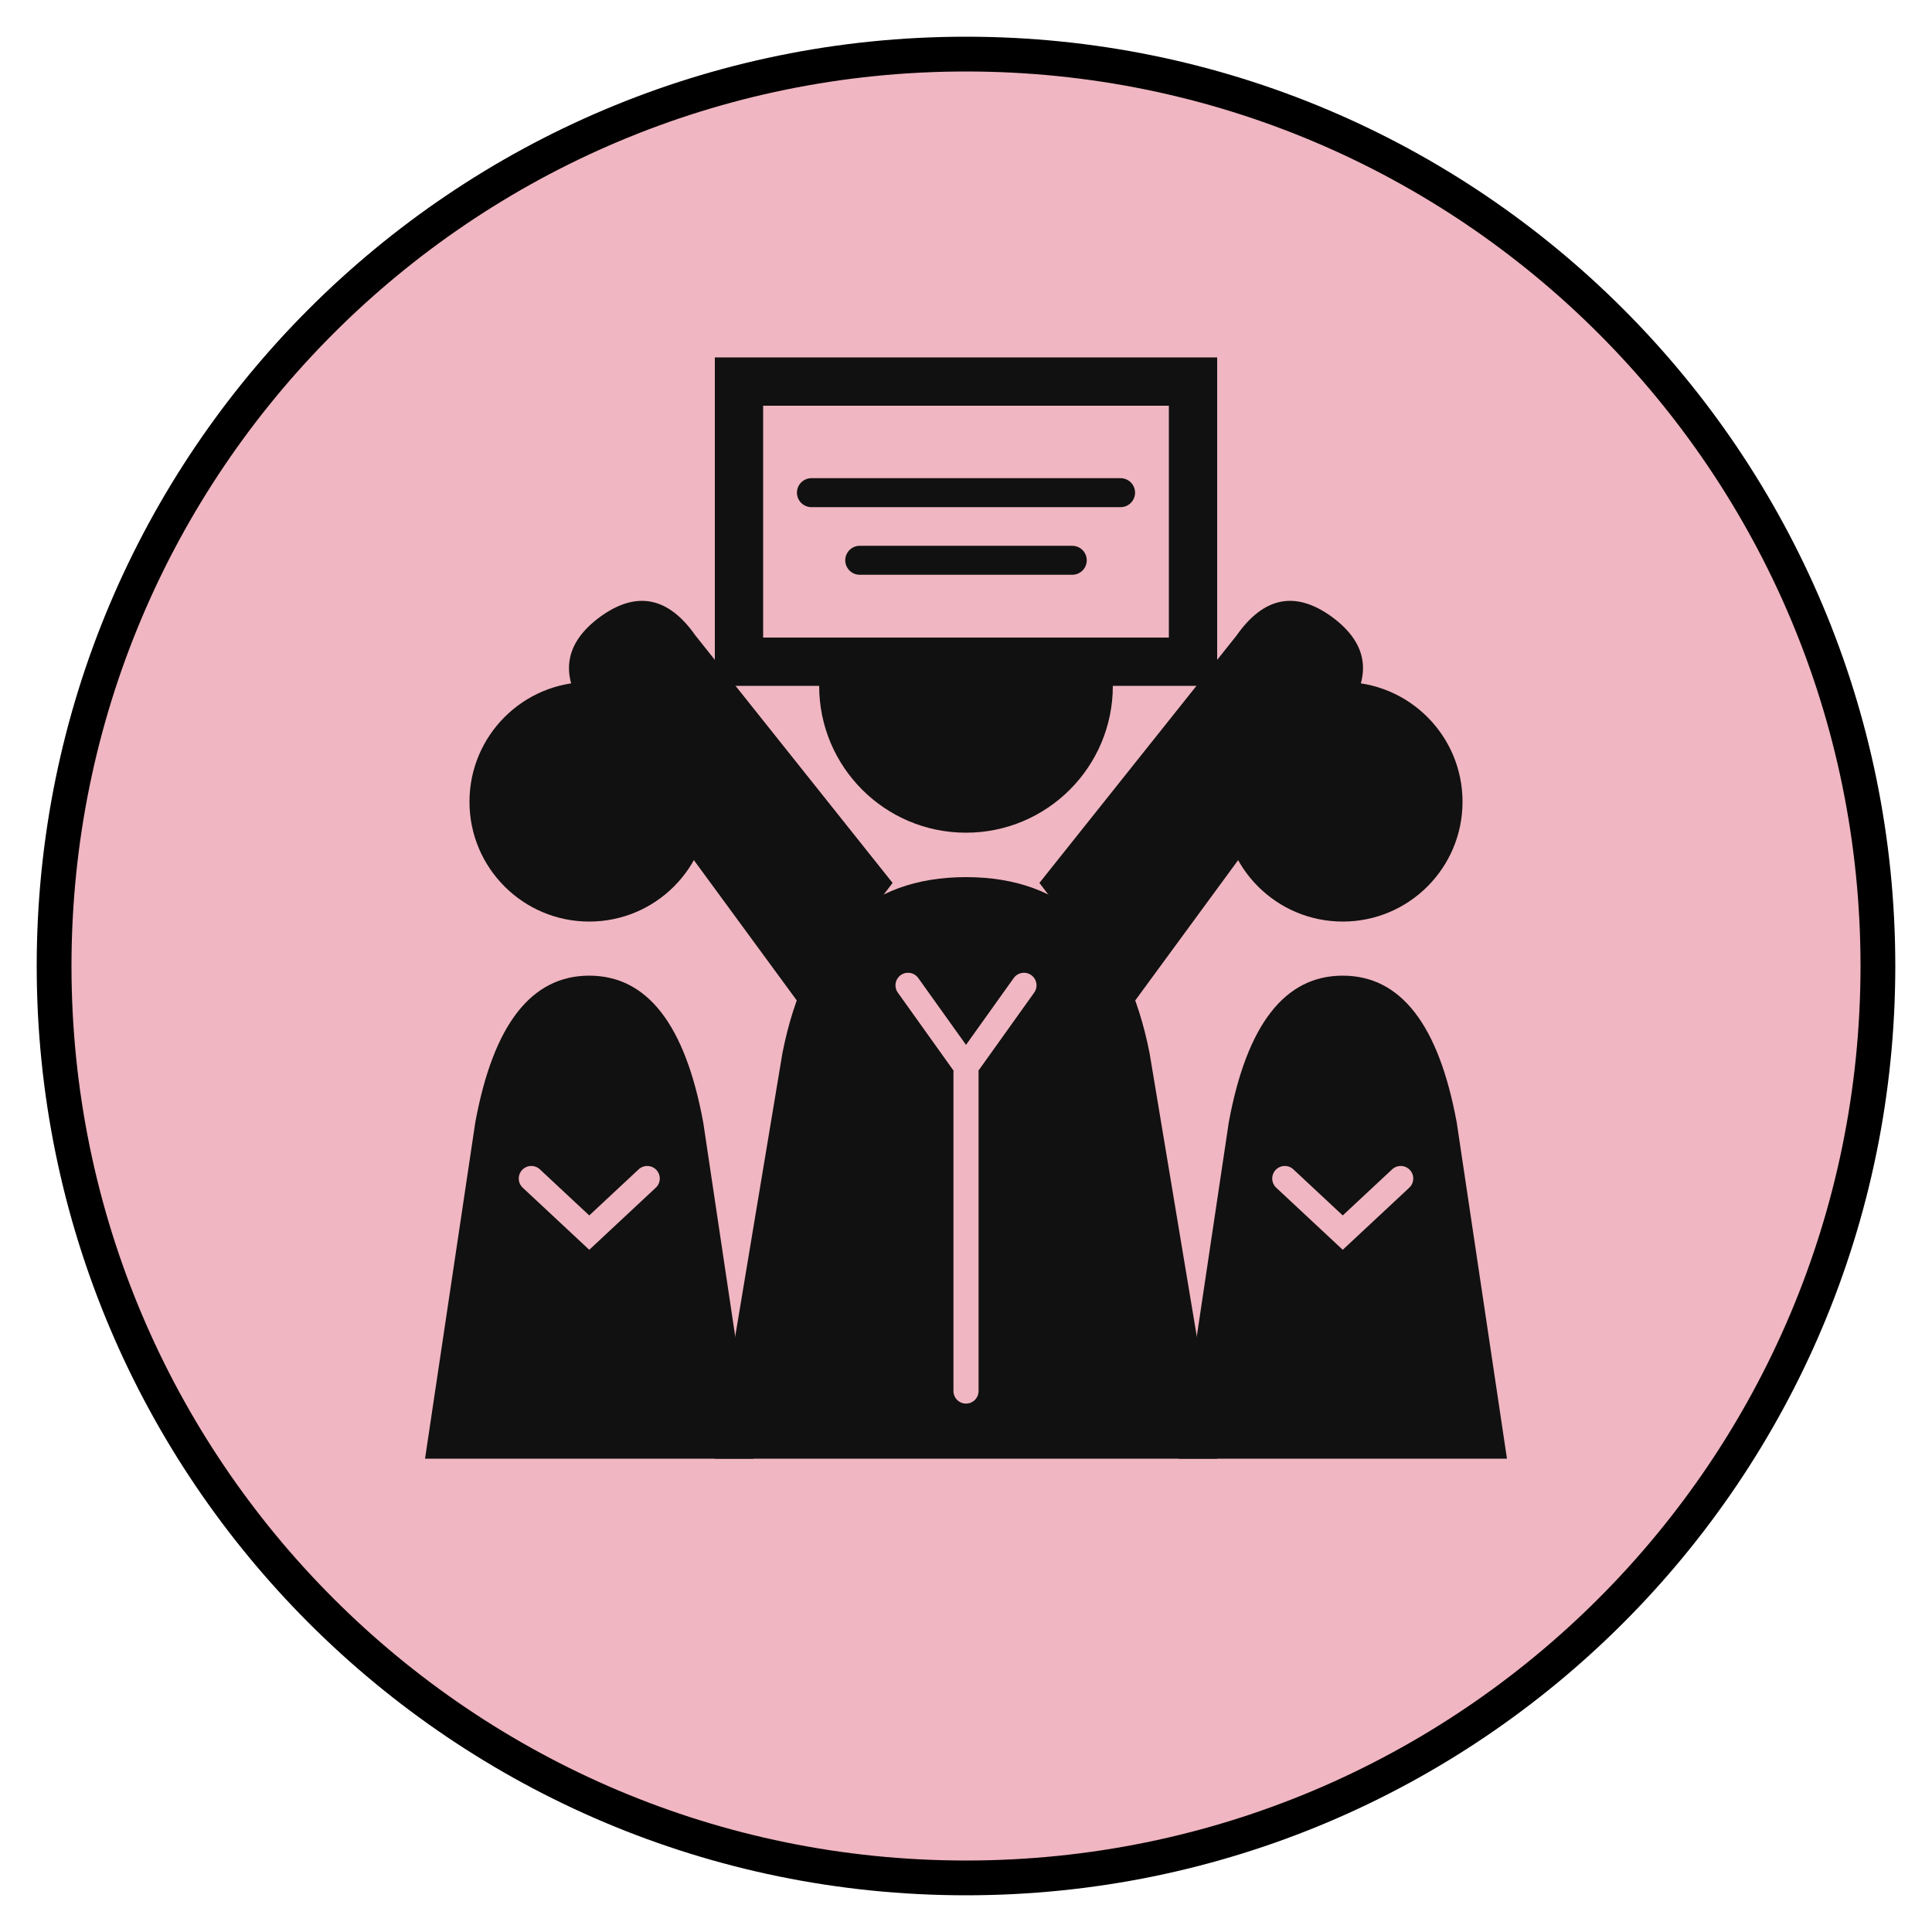
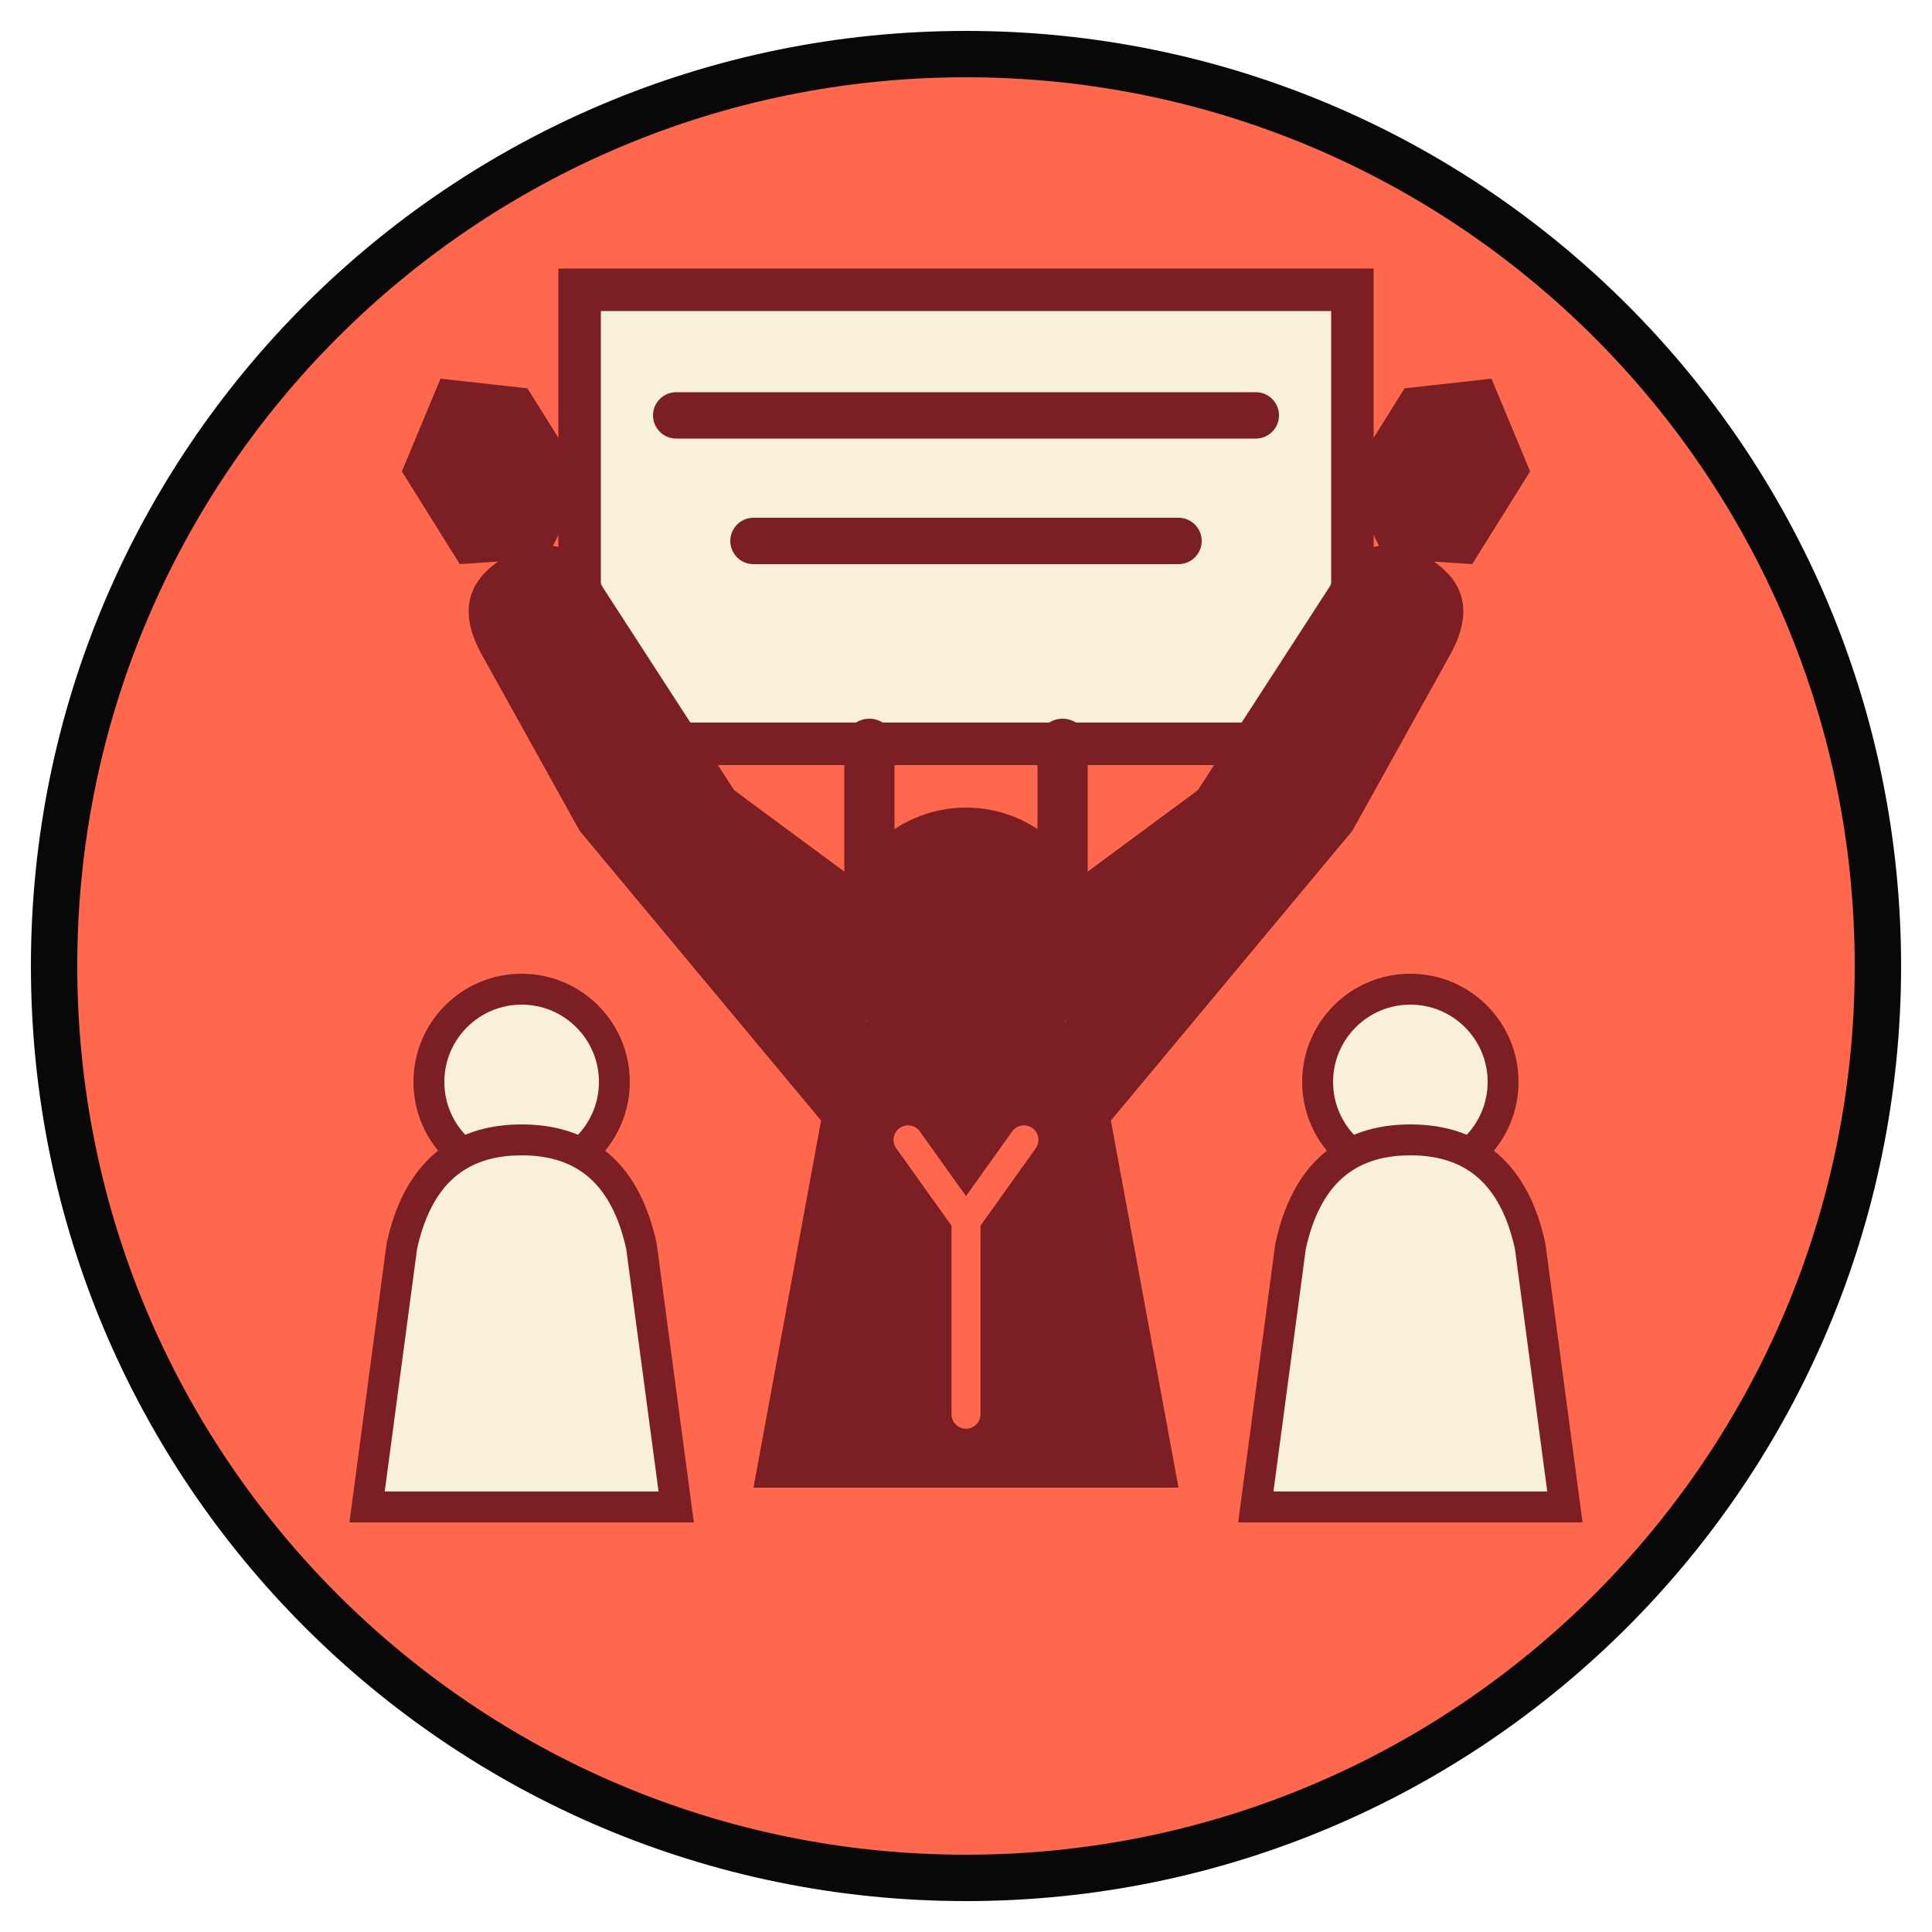
- <svg xmlns="http://www.w3.org/2000/svg" viewBox="0 0 1000 1000" width="1000" height="1000">
-   <circle cx="500" cy="500" r="472" fill="#F0B6C1" stroke="#000" stroke-width="18" />
-   <g fill="#111">
-     <circle cx="500" cy="355" r="76" />
-     <circle cx="305" cy="415" r="62" />
-     <circle cx="695" cy="415" r="62" />
-     <path d="M370 755l35-210q18-91 95-91t95 91l35 210z" />
-     <path d="M220 755l26-174q14-76 59-76t59 76l26 174zM610 755l26-174q14-76 59-76t59 76l26 174z" />
-     <path d="M414 520l-110-150q-22-30 7-51 28-20 49 10l102 128zM586 520l110-150q22-30-7-51-28-20-49 10L538 457z" />
-   </g>
-   <path d="M370 185h260v170H370z" fill="#111" />
-   <path d="M395 210h210v120H395z" fill="#F0B6C1" />
-   <path d="M420 255h160m-135 35h110" stroke="#111" stroke-width="15" stroke-linecap="round" />
-   <g fill="none" stroke="#F0B6C1" stroke-width="13" stroke-linecap="round">
-     <path d="M470 510l30 42 30-42M500 555v165M275 610l30 28 30-28M665 610l30 28 30-28" />
-   </g>
+ <svg xmlns="http://www.w3.org/2000/svg" viewBox="0 0 1000 1000">
+   <circle cx="500" cy="500" r="472" fill="#FF684D" stroke="#080808" stroke-width="24" />
+   <path d="M300 150h400v235H300z" fill="#F9F1D7" stroke="#7B1F24" stroke-width="22" />
+   <path d="M350 215h300M390 280h220" stroke="#7B1F24" stroke-width="24" stroke-linecap="round" />
+   <path d="M450 385v92m100-92v92" stroke="#7B1F24" stroke-width="26" stroke-linecap="round" />
+   <circle cx="500" cy="485" r="67" fill="#7B1F24" />
+   <path d="M390 770l35-190q16-73 75-73t75 73l35 190z" fill="#7B1F24" />
+   <path d="M425 580L300 430l-50-90q-20-35 14-53 30-15 48 17l68 105 92 68zM575 580l125-150 50-90q20-35-14-53-30-15-48 17l-68 105-92 68z" fill="#7B1F24" />
+   <path d="M238 292l-30-48 20-48 45 5 30 48-20 40zM762 292l30-48-20-48-45 5-30 48 20 40z" fill="#7B1F24" />
+   <circle cx="270" cy="560" r="48" fill="#F9F1D7" stroke="#7B1F24" stroke-width="16" />
+   <circle cx="730" cy="560" r="48" fill="#F9F1D7" stroke="#7B1F24" stroke-width="16" />
+   <path d="M190 780l18-135q12-55 62-55t62 55l18 135zM650 780l18-135q12-55 62-55t62 55l18 135z" fill="#F9F1D7" stroke="#7B1F24" stroke-width="16" />
+   <path d="M470 590l30 42 30-42M500 632v100" fill="none" stroke="#FF684D" stroke-width="15" stroke-linecap="round" />
</svg>
